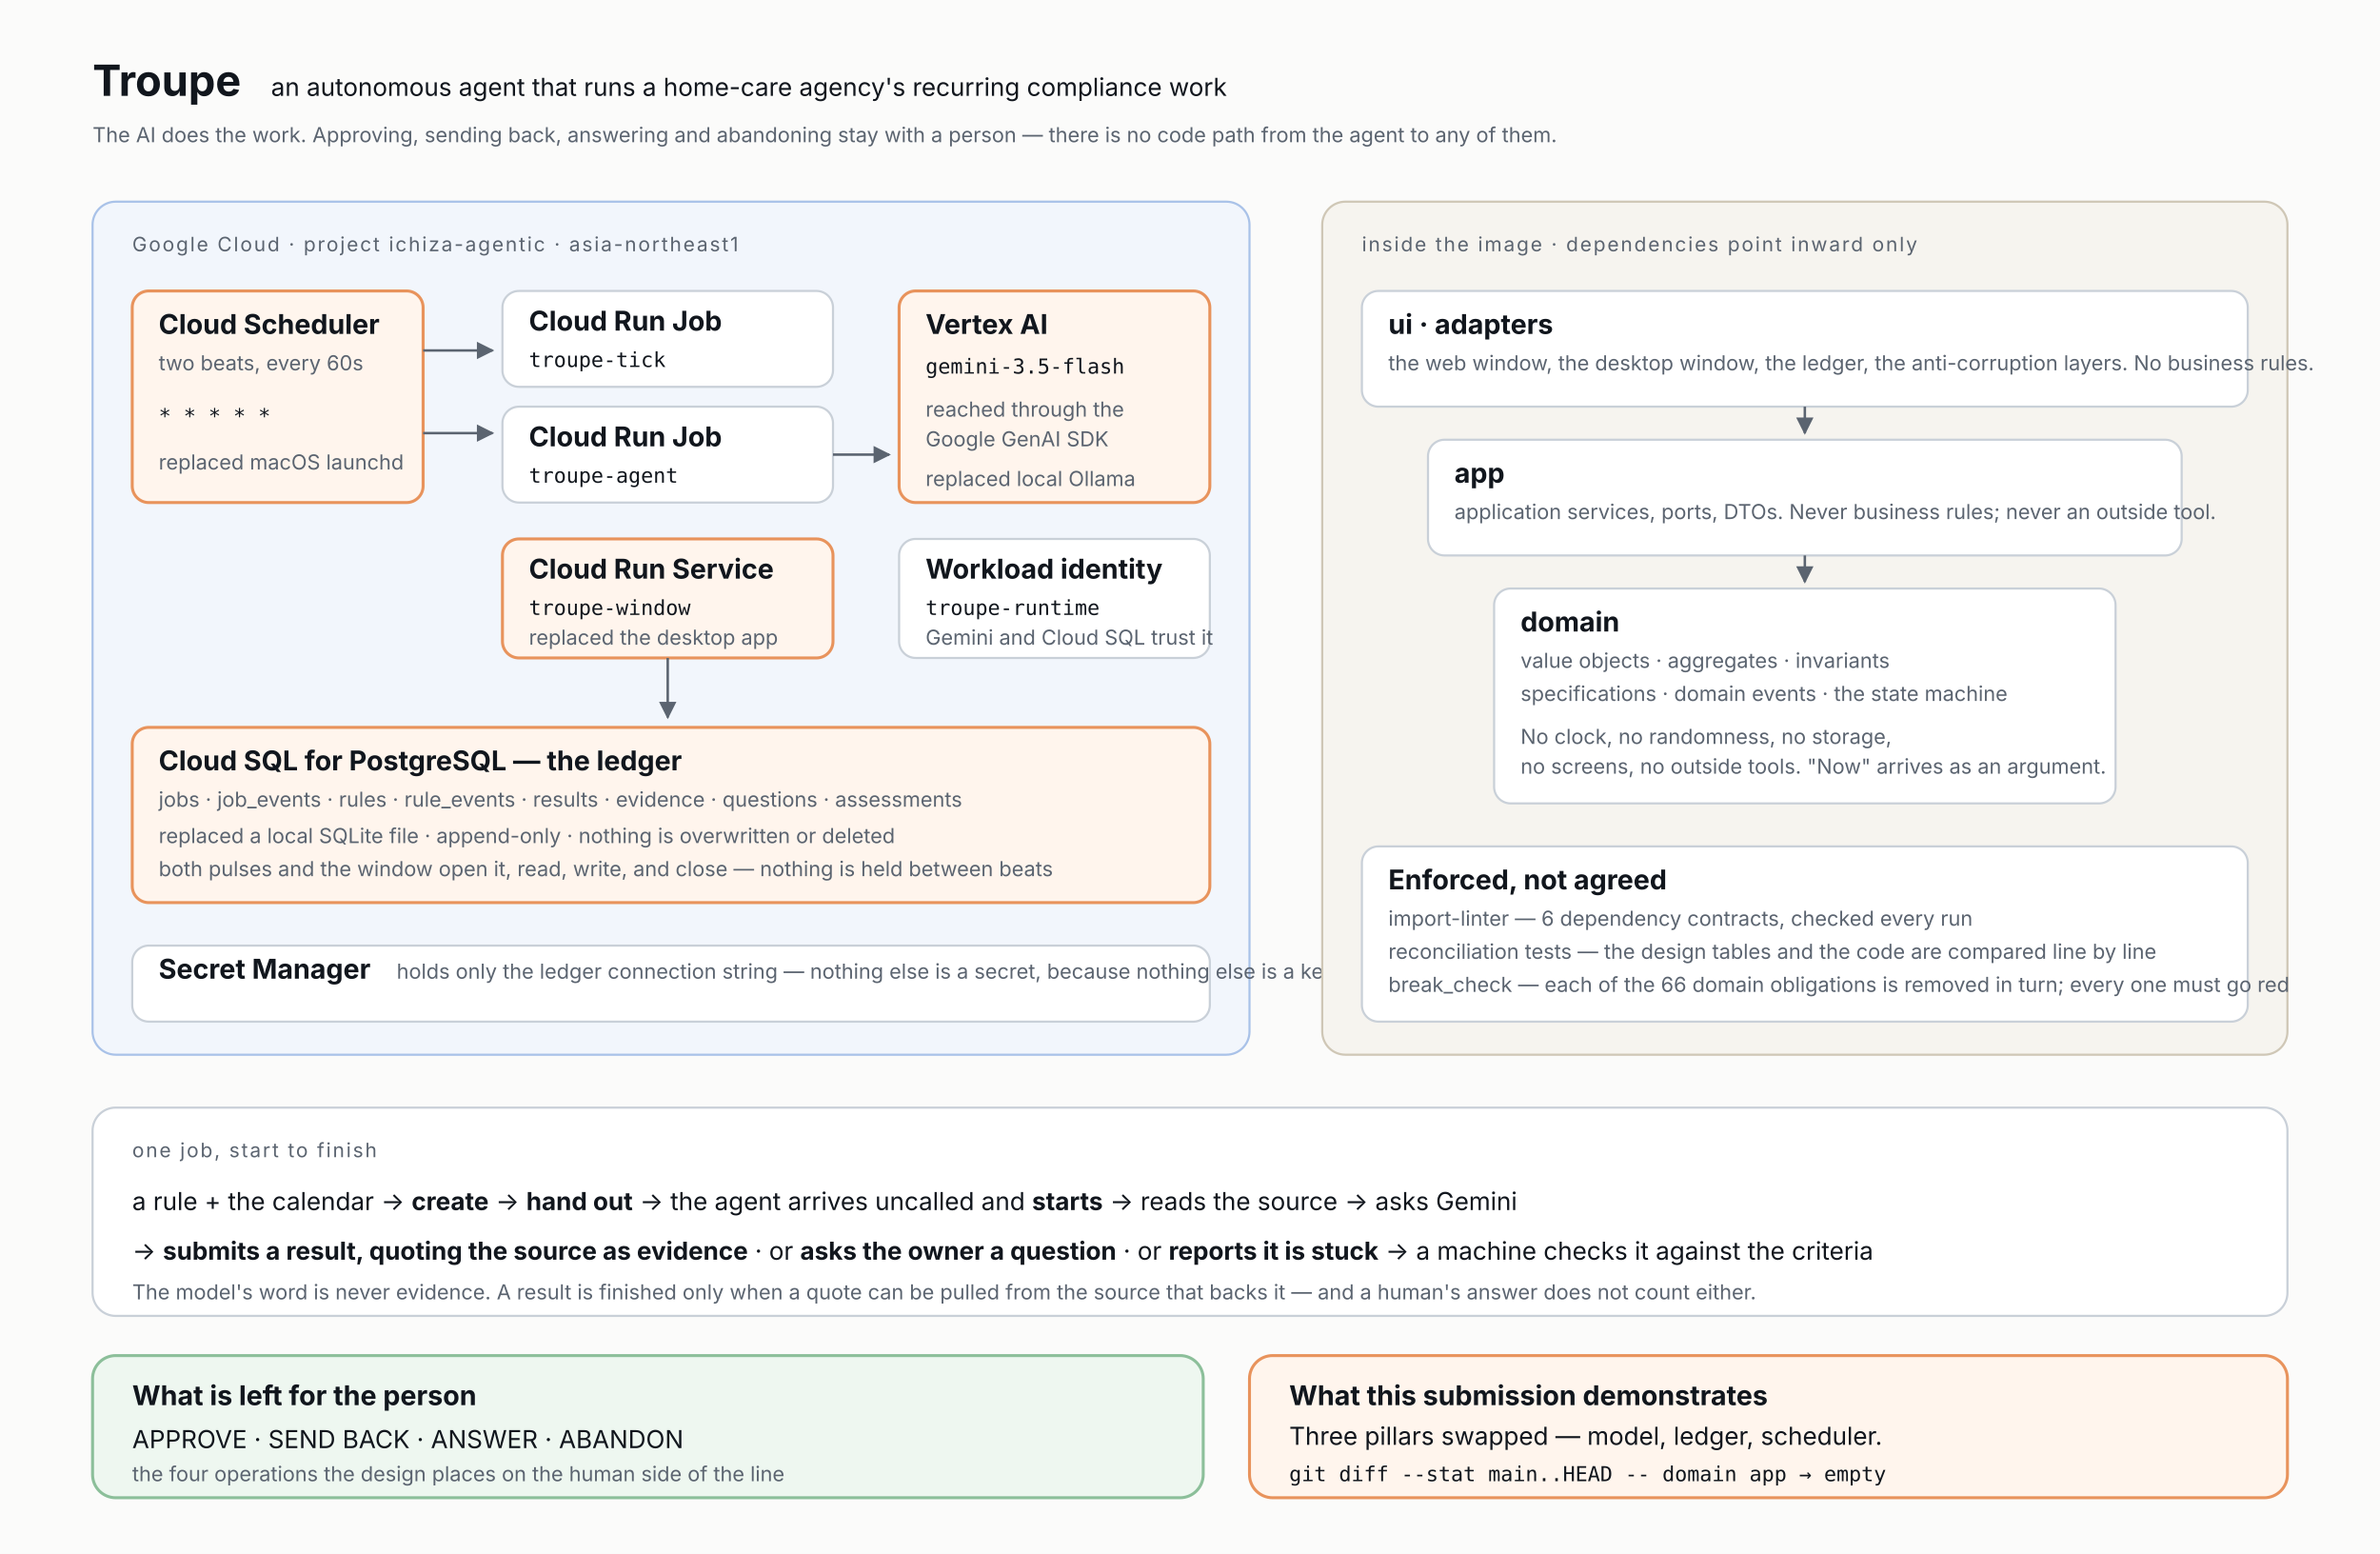
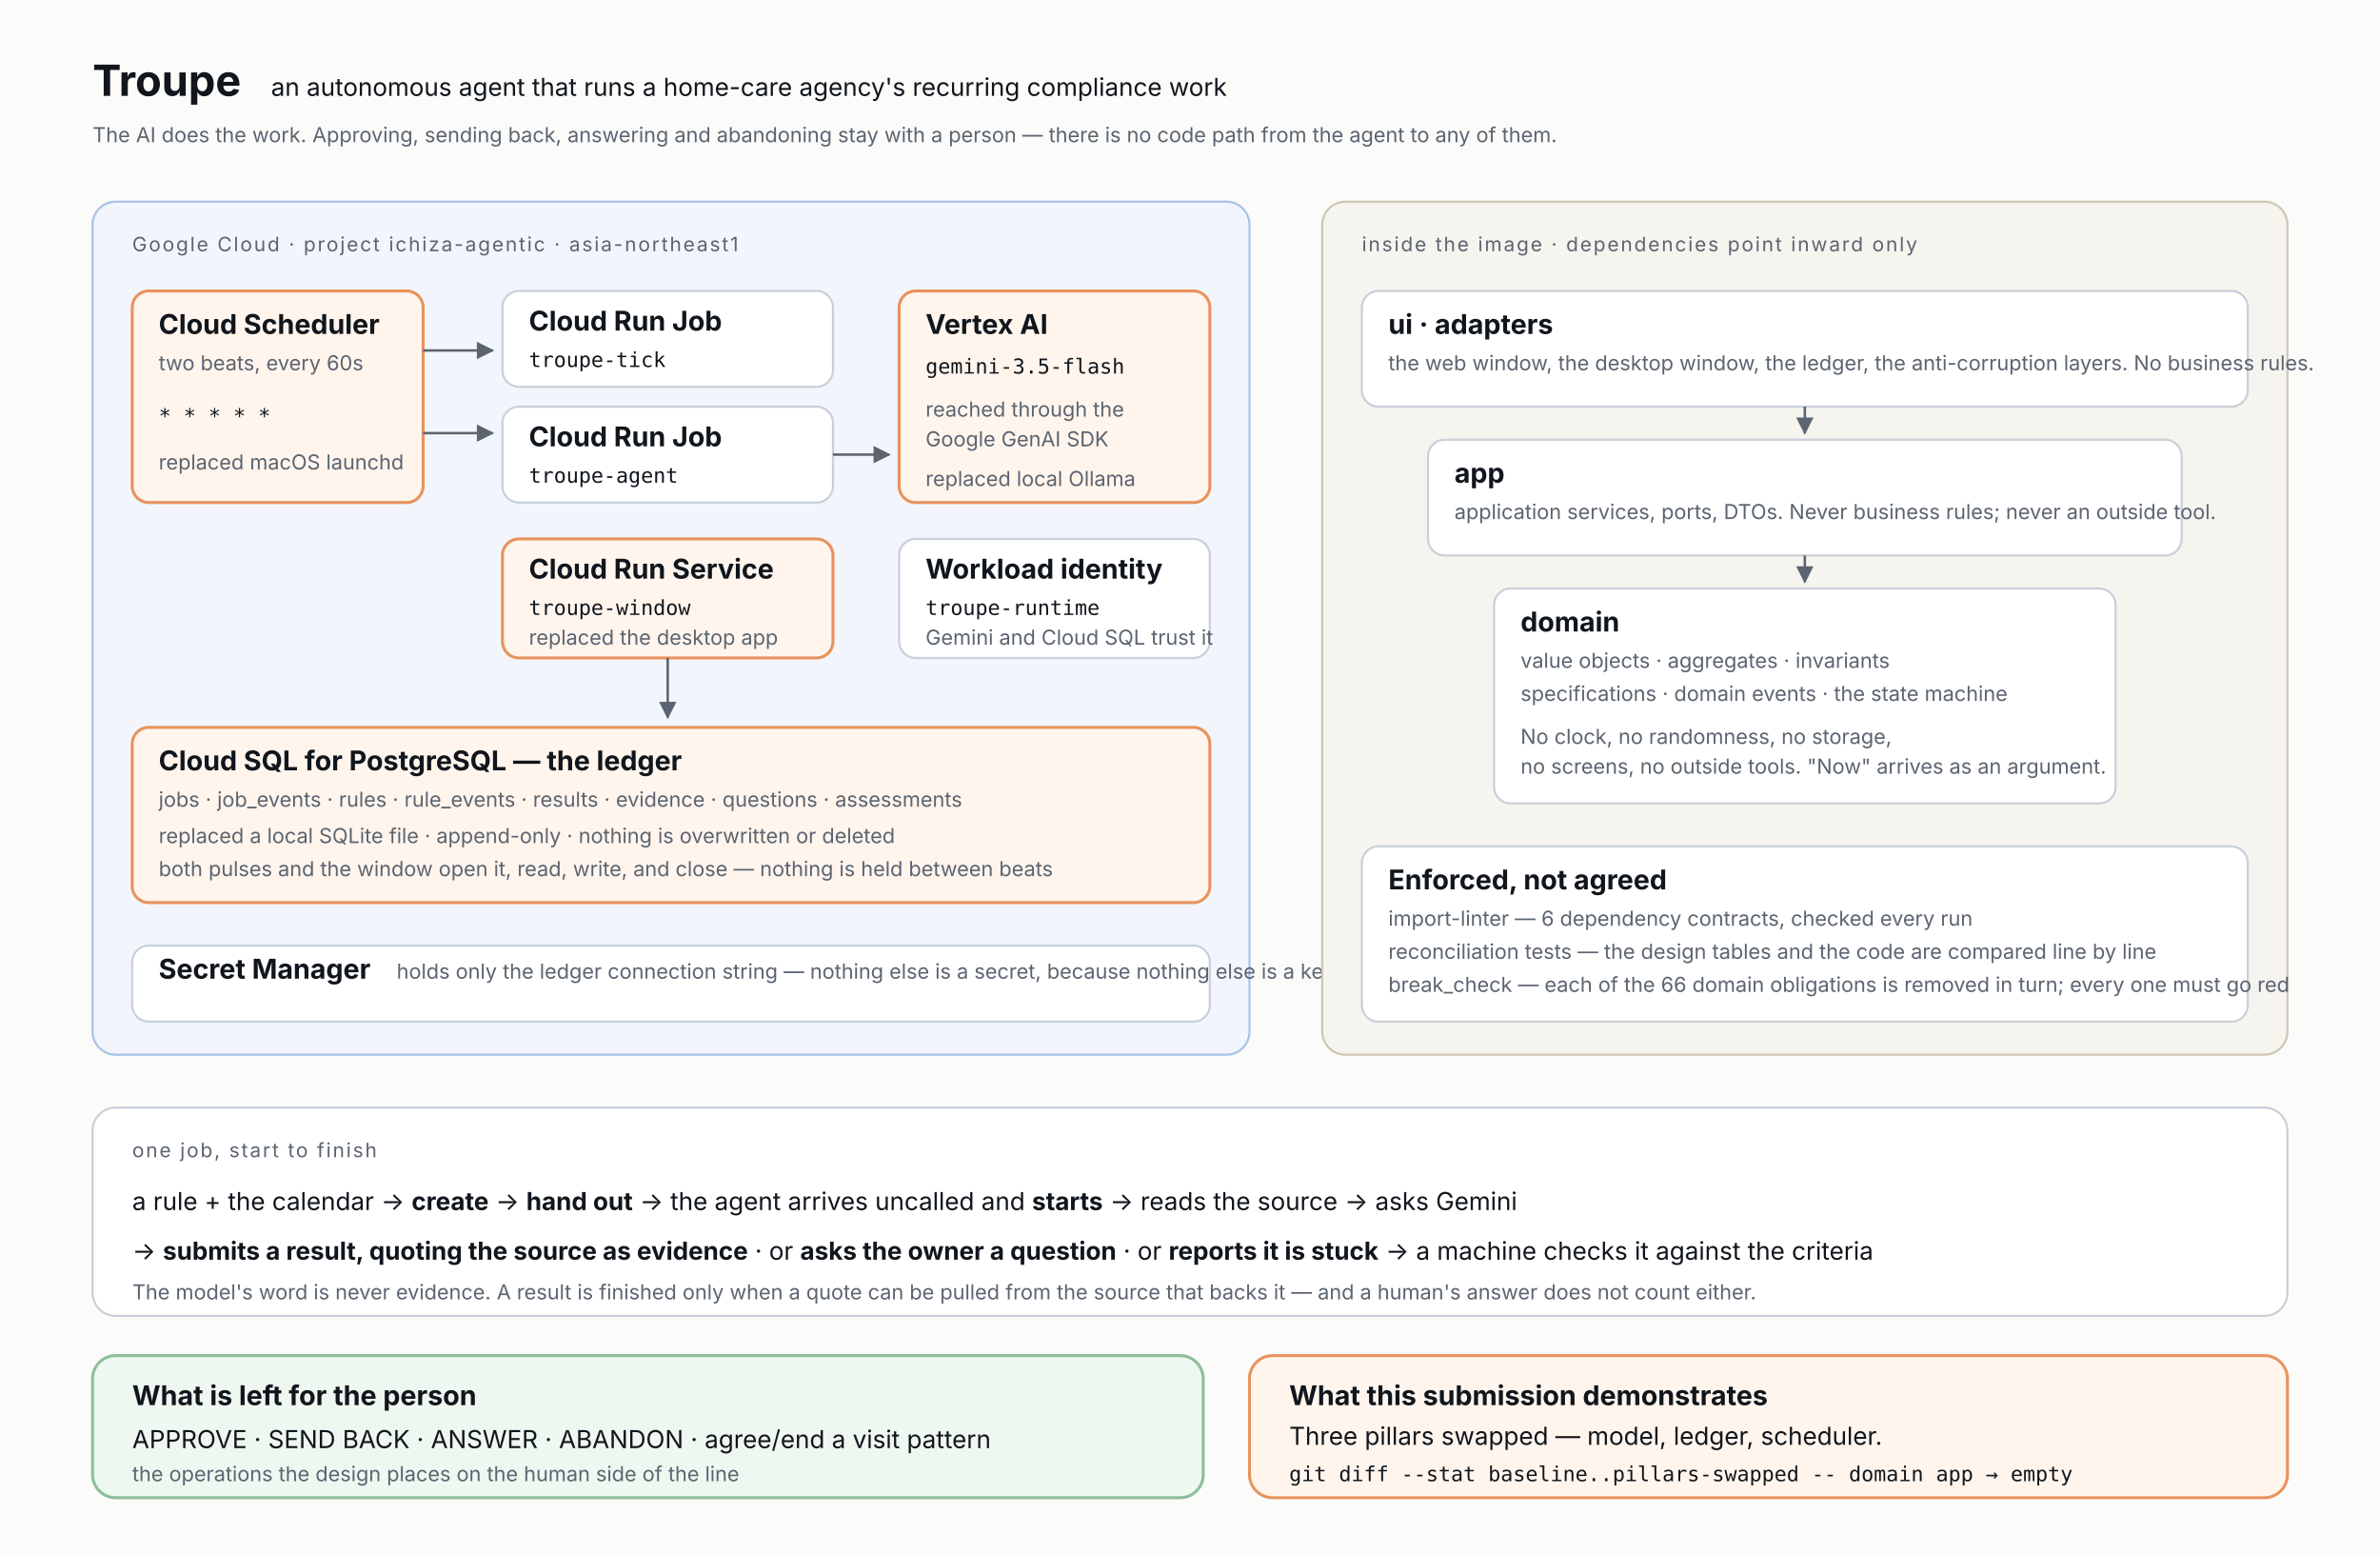
<svg xmlns="http://www.w3.org/2000/svg" viewBox="0 0 1440 940" width="1440" height="940" font-family="Inter, 'Helvetica Neue', Helvetica, Arial, sans-serif">
  <defs>
    <marker id="a" viewBox="0 0 10 10" refX="9" refY="5" markerWidth="7" markerHeight="7" orient="auto-start-reverse">
      <path d="M0 0 L10 5 L0 10 z" fill="#5b6470" />
    </marker>
    <marker id="aw" viewBox="0 0 10 10" refX="9" refY="5" markerWidth="7" markerHeight="7" orient="auto-start-reverse">
      <path d="M0 0 L10 5 L0 10 z" fill="#c2410c" />
    </marker>
    <style>
      .t   { fill:#11161d; font-size:15px; }
      .lbl { fill:#5b6470; font-size:12px; letter-spacing:.09em; text-transform:uppercase; }
      .sm  { fill:#5b6470; font-size:12.5px; }
      .h1  { fill:#11161d; font-size:26px; font-weight:700; }
      .h2  { fill:#11161d; font-size:16.5px; font-weight:650; }
      .mono{ font-family:'SF Mono', ui-monospace, Menlo, monospace; font-size:12.5px; fill:#11161d; }
      .box { fill:#ffffff; stroke:#c9d0d8; stroke-width:1.3; }
      .gcp { fill:#f2f6fc; stroke:#a9c2e8; stroke-width:1.3; }
      .swap{ fill:#fff5ed; stroke:#e8935c; stroke-width:1.8; }
      .core{ fill:#f6f4ef; stroke:#cfc7b6; stroke-width:1.3; }
      .human{ fill:#eef7f0; stroke:#8cbf9a; stroke-width:1.8; }
      .flow{ stroke:#5b6470; stroke-width:1.5; fill:none; marker-end:url(#a); }
      .warm{ stroke:#c2410c; stroke-width:1.7; fill:none; marker-end:url(#aw); }
    </style>
  </defs>
  <rect width="1440" height="940" fill="#fbfbfa" />
  <text x="56" y="58" class="h1">Troupe</text>
  <text x="164" y="58" class="t" fill="#5b6470">an autonomous agent that runs a home-care agency's recurring compliance work</text>
  <text x="56" y="86" class="sm">The AI does the work. Approving, sending back, answering and abandoning stay with a person — there is no code path from the agent to any of them.</text>
  <rect x="56" y="122" width="700" height="516" rx="14" class="gcp" />
  <text x="80" y="152" class="lbl">Google Cloud · project ichiza-agentic · asia-northeast1</text>
  <rect x="80" y="176" width="176" height="128" rx="10" class="swap" />
  <text x="96" y="202" class="h2">Cloud Scheduler</text>
  <text x="96" y="224" class="sm">two beats, every 60s</text>
  <text x="96" y="256" class="mono">* * * * *</text>
  <text x="96" y="284" class="sm" fill="#c2410c">replaced macOS launchd</text>
  <rect x="304" y="176" width="200" height="58" rx="10" class="box" />
  <text x="320" y="200" class="h2">Cloud Run Job</text>
  <text x="320" y="222" class="mono">troupe-tick</text>
  <rect x="304" y="246" width="200" height="58" rx="10" class="box" />
  <text x="320" y="270" class="h2">Cloud Run Job</text>
  <text x="320" y="292" class="mono">troupe-agent</text>
  <rect x="304" y="326" width="200" height="72" rx="10" class="swap" />
  <text x="320" y="350" class="h2">Cloud Run Service</text>
  <text x="320" y="372" class="mono">troupe-window</text>
  <text x="320" y="390" class="sm" fill="#c2410c">replaced the desktop app</text>
  <rect x="80" y="440" width="652" height="106" rx="10" class="swap" />
  <text x="96" y="466" class="h2">Cloud SQL for PostgreSQL — the ledger</text>
  <text x="96" y="488" class="sm">jobs · job_events · rules · rule_events · results · evidence · questions · assessments</text>
  <text x="96" y="510" class="sm" fill="#c2410c">replaced a local SQLite file · append-only · nothing is overwritten or deleted</text>
  <text x="96" y="530" class="sm">both pulses and the window open it, read, write, and close — nothing is held between beats</text>
  <rect x="544" y="176" width="188" height="128" rx="10" class="swap" />
  <text x="560" y="202" class="h2">Vertex AI</text>
  <text x="560" y="226" class="mono">gemini-3.5-flash</text>
  <text x="560" y="252" class="sm">reached through the</text>
  <text x="560" y="270" class="sm">Google GenAI SDK</text>
  <text x="560" y="294" class="sm" fill="#c2410c">replaced local Ollama</text>
  <rect x="544" y="326" width="188" height="72" rx="10" class="box" />
  <text x="560" y="350" class="h2">Workload identity</text>
  <text x="560" y="372" class="mono">troupe-runtime</text>
  <text x="560" y="390" class="sm">Gemini and Cloud SQL trust it</text>
  <rect x="80" y="572" width="652" height="46" rx="10" class="box" />
  <text x="96" y="592" class="h2">Secret Manager</text>
  <text x="240" y="592" class="sm">holds only the ledger connection string — nothing else is a secret, because nothing else is a key</text>
  <path class="flow" d="M256 212 H298" />
  <path class="flow" d="M256 262 H298" />
  <path class="flow" d="M504 275 H538" />
  <path class="flow" d="M404 398 V434" />
  <rect x="800" y="122" width="584" height="516" rx="14" class="core" />
  <text x="824" y="152" class="lbl">inside the image · dependencies point inward only</text>
  <rect x="824" y="176" width="536" height="70" rx="10" class="box" />
  <text x="840" y="202" class="h2">ui · adapters</text>
  <text x="840" y="224" class="sm">the web window, the desktop window, the ledger, the anti-corruption layers. No business rules.</text>
  <rect x="864" y="266" width="456" height="70" rx="10" class="box" />
  <text x="880" y="292" class="h2">app</text>
  <text x="880" y="314" class="sm">application services, ports, DTOs. Never business rules; never an outside tool.</text>
  <rect x="904" y="356" width="376" height="130" rx="10" class="box" />
  <text x="920" y="382" class="h2">domain</text>
  <text x="920" y="404" class="sm">value objects · aggregates · invariants</text>
  <text x="920" y="424" class="sm">specifications · domain events · the state machine</text>
  <text x="920" y="450" class="sm">No clock, no randomness, no storage,</text>
  <text x="920" y="468" class="sm">no screens, no outside tools. "Now" arrives as an argument.</text>
  <path class="flow" d="M1092 246 V262" />
  <path class="flow" d="M1092 336 V352" />
  <rect x="824" y="512" width="536" height="106" rx="10" class="box" />
  <text x="840" y="538" class="h2">Enforced, not agreed</text>
  <text x="840" y="560" class="sm">import-linter — 6 dependency contracts, checked every run</text>
  <text x="840" y="580" class="sm">reconciliation tests — the design tables and the code are compared line by line</text>
  <text x="840" y="600" class="sm">break_check — each of the 66 domain obligations is removed in turn; every one must go red</text>
  <rect x="56" y="670" width="1328" height="126" rx="14" class="box" />
  <text x="80" y="700" class="lbl">one job, start to finish</text>
  <text x="80" y="732" class="t">a rule + the calendar → <tspan font-weight="650">create</tspan> → <tspan font-weight="650">hand out</tspan> → the agent arrives uncalled and <tspan font-weight="650">starts</tspan> → reads the source → asks Gemini</text>
  <text x="80" y="762" class="t">→ <tspan font-weight="650">submits a result, quoting the source as evidence</tspan> · or <tspan font-weight="650">asks the owner a question</tspan> · or <tspan font-weight="650">reports it is stuck</tspan> → a machine checks it against the criteria</text>
  <text x="80" y="786" class="sm">The model's word is never evidence. A result is finished only when a quote can be pulled from the source that backs it — and a human's answer does not count either.</text>
  <rect x="56" y="820" width="672" height="86" rx="14" class="human" />
  <text x="80" y="850" class="h2">What is left for the person</text>
-   <text x="80" y="876" class="t">APPROVE · SEND BACK · ANSWER · ABANDON</text>
-   <text x="80" y="896" class="sm">the four operations the design places on the human side of the line</text>
+   <text x="80" y="876" class="t">APPROVE · SEND BACK · ANSWER · ABANDON · agree/end a visit pattern</text>
+   <text x="80" y="896" class="sm">the operations the design places on the human side of the line</text>
  <rect x="756" y="820" width="628" height="86" rx="14" class="swap" />
  <text x="780" y="850" class="h2">What this submission demonstrates</text>
  <text x="780" y="874" class="t">Three pillars swapped — model, ledger, scheduler.</text>
-   <text x="780" y="896" class="mono">git diff --stat main..HEAD -- domain app  →  empty</text>
+   <text x="780" y="896" class="mono">git diff --stat baseline..pillars-swapped -- domain app  →  empty</text>
</svg>
